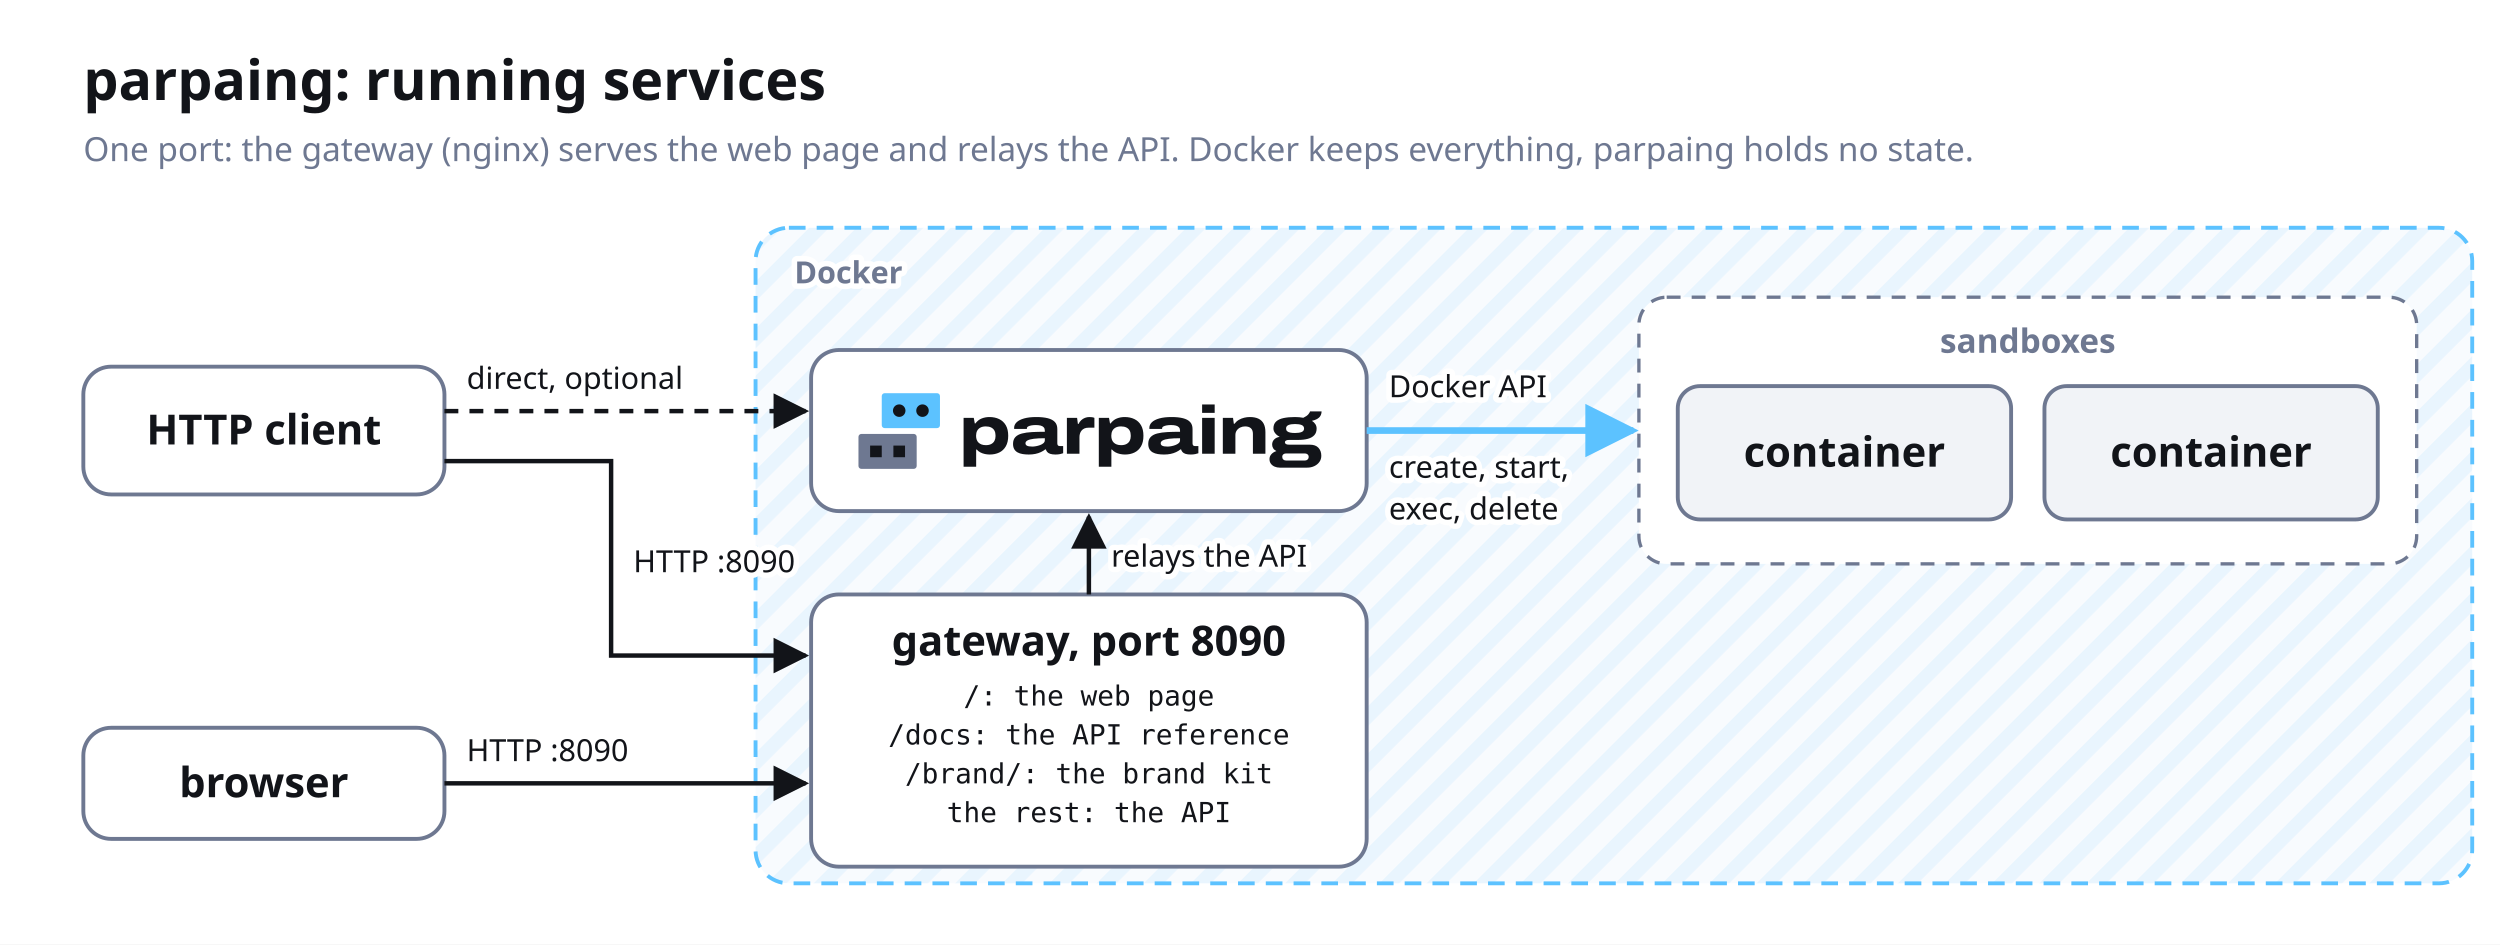
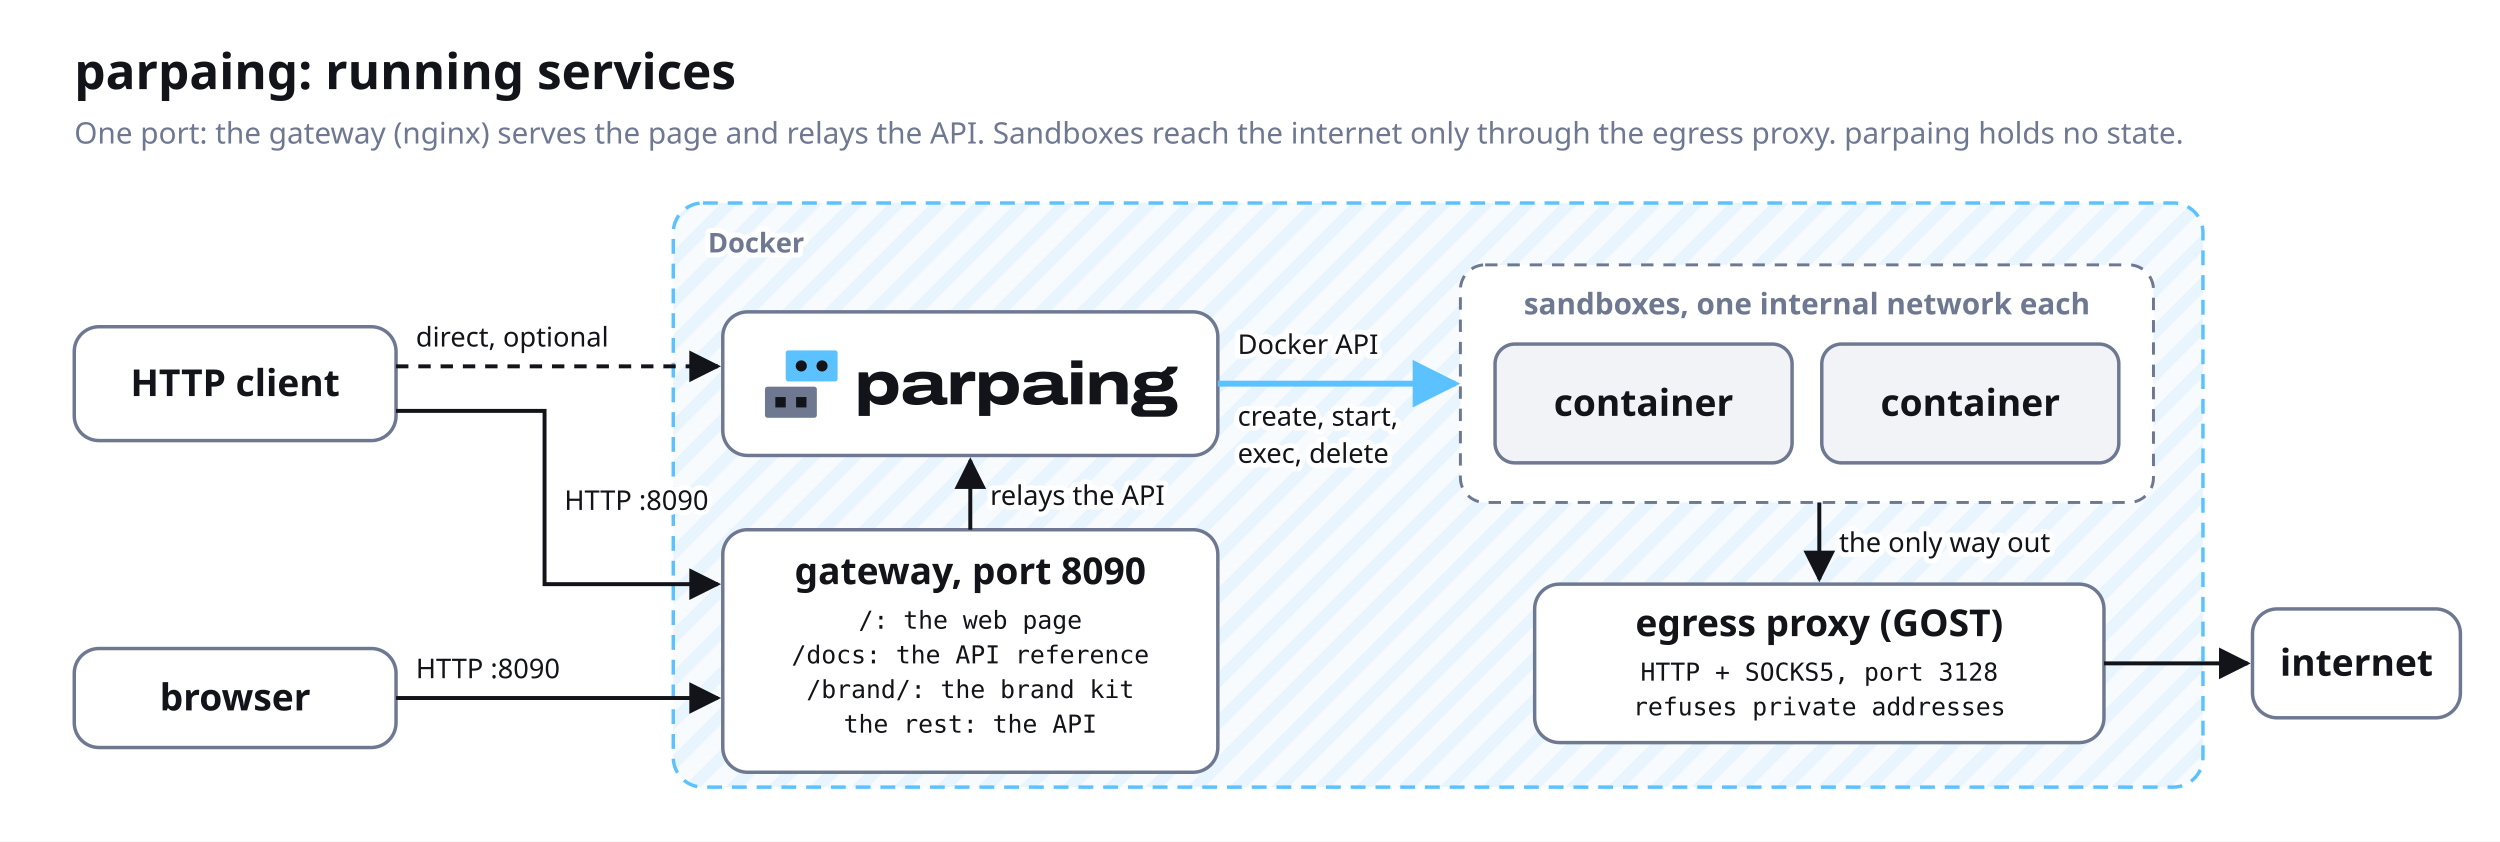
- <svg xmlns="http://www.w3.org/2000/svg" width="900" height="340" viewBox="0 0 900 340">
+ <svg xmlns="http://www.w3.org/2000/svg" width="1010" height="340" viewBox="0 0 1010 340">
  <style>
    text { font-family: Archivo, "Segoe UI", sans-serif; font-size: 12px; font-weight: 500; fill: #121419; }
    .title { font-size: 20px; font-weight: 800; }
    .sub { fill: #6e7891; }
    .h { font-size: 15px; font-weight: 800; }
    .frame { font-weight: 800; fill: #6e7891; }
    .code { font-family: "Martian Mono", Consolas, "DejaVu Sans Mono", monospace; font-size: 10px; }
    .lbl { font-size: 11px; paint-order: stroke; stroke: #fff; stroke-width: 4px; stroke-linejoin: round; }
    .ext { fill: #fff; stroke: #6e7891; stroke-width: 1.4; }
    .sbx { fill: #f1f3f7; stroke: #6e7891; stroke-width: 1.4; }
    .http { stroke: #121419; stroke-width: 1.6; fill: none; marker-end: url(#a-http); }
    .opt { stroke: #121419; stroke-width: 1.6; fill: none; stroke-dasharray: 5 4; marker-end: url(#a-http); }
    .api { stroke: #5cc2ff; stroke-width: 2.4; fill: none; marker-end: url(#a-api); }
  </style>
  <defs>
    <marker id="a-http" viewBox="0 0 10 10" refX="9" refY="5" markerWidth="8" markerHeight="8" orient="auto-start-reverse">
      <path d="M0,0 L10,5 L0,10 z" fill="#121419" />
    </marker>
    <marker id="a-api" viewBox="0 0 10 10" refX="9" refY="5" markerWidth="8" markerHeight="8" orient="auto-start-reverse">
      <path d="M0,0 L10,5 L0,10 z" fill="#5cc2ff" />
    </marker>
    <pattern id="stripes" width="12" height="12" patternUnits="userSpaceOnUse" patternTransform="rotate(45)">
      <rect width="12" height="12" fill="#f8fbfe" />
      <rect width="5" height="12" fill="#e9f5fe" />
    </pattern>
  </defs>
-   <rect width="900" height="340" fill="#ffffff" />
+   <rect width="1010" height="340" fill="#ffffff" />
  <text x="30" y="36" class="title">parpaing: running services</text>
-   <text x="30" y="58" class="sub">One port: the gateway (nginx) serves the web page and relays the API. Docker keeps everything, parpaing holds no state.</text>
+   <text x="30" y="58" class="sub">One port: the gateway (nginx) serves the page and relays the API. Sandboxes reach the internet only through the egress proxy. parpaing holds no state.</text>
  <rect x="30" y="132" width="130" height="46" rx="10" class="ext" />
  <text x="95" y="160" text-anchor="middle" class="h">HTTP client</text>
  <rect x="272" y="82" width="618" height="236" rx="12" fill="url(#stripes)" stroke="#5cc2ff" stroke-width="1.4" stroke-dasharray="6 4" />
  <text x="286" y="102" class="frame lbl">Docker</text>
  <rect x="292" y="126" width="200" height="58" rx="10" class="ext" />
  <g transform="translate(308 140.5) scale(0.2445)">
    <g transform="scale(2.1429) translate(-2 -2)">
      <rect x="20" y="4" width="40" height="24" rx="2" fill="#5cc2ff" />
      <circle cx="32" cy="16" r="4.3" fill="#121419" />
      <circle cx="48" cy="16" r="4.3" fill="#121419" />
      <rect x="4" y="32" width="40" height="24" rx="2" fill="#6e7891" />
      <rect x="12" y="40" width="8" height="8" fill="#121419" />
      <rect x="28" y="40" width="8" height="8" fill="#121419" />
    </g>
    <path fill="#121419" d="M159.07 112.6V40.6H174.07L175.57 48.9H176.37Q180.37 43.6 185.72 41.5Q191.07 39.4 197.07 39.4Q205.17 39.4 211.42 42.4Q217.67 45.4 221.22 51.5Q224.77 57.6 224.77 67Q224.77 76.4 221.22 82.55Q217.67 88.7 211.52 91.65Q205.37 94.6 197.57 94.6Q194.07 94.6 190.47 93.85Q186.87 93.1 183.72 91.45Q180.57 89.8 178.37 87.2H177.57V112.6ZM191.87 80.8Q196.57 80.8 199.72 79.15Q202.87 77.5 204.47 74.55Q206.07 71.6 206.07 67.9V66.2Q206.07 62.3 204.47 59.35Q202.87 56.4 199.67 54.8Q196.47 53.2 191.77 53.2Q187.07 53.2 183.87 54.9Q180.67 56.6 179.07 59.6Q177.47 62.6 177.47 66.7V67.3Q177.47 70.3 178.37 72.8Q179.27 75.3 181.07 77.05Q182.87 78.8 185.57 79.8Q188.27 80.8 191.87 80.8ZM255.07 94.6Q250.17 94.6 245.92 93.9Q241.67 93.2 238.52 91.45Q235.37 89.7 233.62 86.65Q231.87 83.6 231.87 78.9Q231.87 72.6 235.27 68.95Q238.67 65.3 244.97 63.65Q251.27 62 259.82 61.55Q268.37 61.1 278.67 61.1V59.5Q278.67 56.4 277.12 54.6Q275.57 52.8 272.62 52Q269.67 51.2 265.27 51.2Q262.07 51.2 259.07 51.7Q256.07 52.2 254.17 53.25Q252.27 54.3 252.27 56.1V56.9H233.57Q233.47 56.5 233.47 56.2Q233.47 55.9 233.47 55.4Q233.47 50.7 237.17 47.1Q240.87 43.5 248.17 41.45Q255.47 39.4 266.17 39.4Q276.17 39.4 283.07 41.15Q289.97 42.9 293.52 46.75Q297.07 50.6 297.07 57.1V78.2Q297.07 79.9 297.87 81Q298.67 82.1 300.37 82.1H305.67V92.7Q304.27 93.3 301.17 93.95Q298.07 94.6 294.57 94.6Q289.67 94.6 286.67 93.6Q283.67 92.6 282.22 90.85Q280.77 89.1 280.17 87H279.37Q276.57 89.3 272.82 91.05Q269.07 92.8 264.67 93.7Q260.27 94.6 255.07 94.6ZM260.27 82.9Q262.57 82.9 265.62 82.35Q268.67 81.8 271.67 80.7Q274.67 79.6 276.67 77.85Q278.67 76.1 278.67 73.6V70.6Q268.77 70.6 262.47 71.4Q256.17 72.2 253.17 73.85Q250.17 75.5 250.17 78.1Q250.17 80.1 251.62 81.15Q253.07 82.2 255.42 82.55Q257.77 82.9 260.27 82.9ZM311.17 93.4V40.6H326.17L327.37 49.6H328.27Q329.77 46.4 332.22 44.1Q334.67 41.8 337.77 40.6Q340.87 39.4 344.37 39.4Q346.37 39.4 348.22 39.65Q350.07 39.9 351.67 40.6V55.1H342.87Q339.37 55.1 336.87 56.25Q334.37 57.4 332.77 59.35Q331.17 61.3 330.42 63.75Q329.67 66.2 329.67 69V93.4ZM358.17 112.6V40.6H373.17L374.67 48.9H375.47Q379.47 43.6 384.82 41.5Q390.17 39.4 396.17 39.4Q404.27 39.4 410.52 42.4Q416.77 45.4 420.32 51.5Q423.87 57.6 423.87 67Q423.87 76.4 420.32 82.55Q416.77 88.7 410.62 91.65Q404.47 94.6 396.67 94.6Q393.17 94.6 389.57 93.85Q385.97 93.1 382.82 91.45Q379.67 89.8 377.47 87.2H376.67V112.6ZM390.97 80.8Q395.67 80.8 398.82 79.15Q401.97 77.5 403.57 74.55Q405.17 71.6 405.17 67.9V66.2Q405.17 62.3 403.57 59.35Q401.97 56.4 398.77 54.8Q395.57 53.2 390.87 53.2Q386.17 53.2 382.97 54.9Q379.77 56.6 378.17 59.6Q376.57 62.6 376.57 66.7V67.3Q376.57 70.3 377.47 72.8Q378.37 75.3 380.17 77.05Q381.97 78.8 384.67 79.8Q387.37 80.8 390.97 80.8ZM454.17 94.6Q449.27 94.6 445.02 93.9Q440.77 93.2 437.62 91.45Q434.47 89.7 432.72 86.65Q430.97 83.6 430.97 78.9Q430.97 72.6 434.37 68.95Q437.77 65.3 444.07 63.65Q450.37 62 458.92 61.55Q467.47 61.1 477.77 61.1V59.5Q477.77 56.4 476.22 54.6Q474.67 52.8 471.72 52Q468.77 51.2 464.37 51.2Q461.17 51.2 458.17 51.7Q455.17 52.2 453.27 53.25Q451.37 54.3 451.37 56.1V56.9H432.67Q432.57 56.5 432.57 56.2Q432.57 55.9 432.57 55.4Q432.57 50.7 436.27 47.1Q439.97 43.5 447.27 41.45Q454.57 39.4 465.27 39.4Q475.27 39.4 482.17 41.15Q489.07 42.9 492.62 46.75Q496.17 50.6 496.17 57.1V78.2Q496.17 79.9 496.97 81Q497.77 82.1 499.47 82.1H504.77V92.7Q503.37 93.3 500.27 93.95Q497.17 94.6 493.67 94.6Q488.77 94.6 485.77 93.6Q482.77 92.6 481.32 90.85Q479.87 89.1 479.27 87H478.47Q475.67 89.3 471.92 91.05Q468.17 92.8 463.77 93.7Q459.37 94.6 454.17 94.6ZM459.37 82.9Q461.67 82.9 464.72 82.35Q467.77 81.8 470.77 80.7Q473.77 79.6 475.77 77.85Q477.77 76.1 477.77 73.6V70.6Q467.87 70.6 461.57 71.4Q455.27 72.2 452.27 73.85Q449.27 75.5 449.27 78.1Q449.27 80.1 450.72 81.15Q452.17 82.2 454.52 82.55Q456.87 82.9 459.37 82.9ZM510.27 33.3V20.9H528.77V33.3ZM510.27 93.4V40.6H528.77V93.4ZM540.77 93.4V40.6H555.77L556.97 49.4H557.87Q560.67 45.7 564.37 43.55Q568.07 41.4 572.22 40.4Q576.37 39.4 580.47 39.4Q588.17 39.4 593.27 41.85Q598.37 44.3 600.92 49.25Q603.47 54.2 603.47 61.6V93.4H585.07V64.1Q585.07 61.4 584.32 59.35Q583.57 57.3 582.12 55.95Q580.67 54.6 578.52 53.9Q576.37 53.2 573.57 53.2Q569.67 53.2 566.42 54.8Q563.17 56.4 561.22 59.25Q559.27 62.1 559.27 65.9V93.4ZM624.57 113.9Q620.57 113.9 617.12 112.45Q613.67 111 611.57 108.2Q609.47 105.4 609.47 101.3Q609.47 97.2 612.27 94.1Q615.07 91 619.67 89.5Q616.37 87.9 614.87 85.35Q613.37 82.8 613.37 79.9Q613.37 75.5 616.42 72.4Q619.47 69.3 624.47 68.6Q620.47 66.5 617.87 63.25Q615.27 60 615.27 56.1Q615.27 49.7 619.17 46.05Q623.07 42.4 630.22 40.9Q637.37 39.4 647.07 39.4Q650.47 39.4 653.52 39.7Q656.57 40 659.27 40.5Q664.37 38.1 666.62 35.45Q668.87 32.8 669.17 31.1H686.17Q686.07 35 684.37 37.8Q682.67 40.6 679.52 42.3Q676.37 44 671.97 45Q675.27 47.1 677.07 49.95Q678.87 52.8 678.87 56.4Q678.87 62.4 675.47 66.1Q672.07 69.8 665.97 71.45Q659.87 73.1 651.67 73.1H638.37Q635.17 73.1 633.67 74.05Q632.17 75 632.17 76.5Q632.17 78.1 633.57 79.1Q634.97 80.1 638.57 80.1H668.97Q677.37 80.1 681.57 84.7Q685.77 89.3 685.77 96.4Q685.77 101.7 682.92 105.6Q680.07 109.5 675.37 111.7Q670.67 113.9 664.97 113.9ZM633.67 103.4H661.57Q663.17 103.4 664.42 102.75Q665.67 102.1 666.42 100.9Q667.17 99.7 667.17 98.1Q667.17 95.7 665.52 94.35Q663.87 93 661.57 93H633.97Q631.47 93 629.87 94.3Q628.27 95.6 628.27 98Q628.27 100.5 629.82 101.95Q631.37 103.4 633.67 103.4ZM647.07 62.9Q653.37 62.9 656.87 61.4Q660.37 59.9 660.37 56.3Q660.37 52.7 656.87 51.2Q653.37 49.7 647.07 49.7Q640.87 49.7 637.37 51.2Q633.87 52.7 633.87 56.3Q633.87 58.8 635.47 60.25Q637.07 61.7 640.02 62.3Q642.97 62.9 647.07 62.9Z" />
  </g>
  <rect x="590" y="107" width="280" height="96" rx="10" fill="#fff" stroke="#6e7891" stroke-width="1.2" stroke-dasharray="5 4" />
-   <text x="730" y="127" text-anchor="middle" class="frame">sandboxes</text>
+   <text x="730" y="127" text-anchor="middle" class="frame">sandboxes, one internal network each</text>
  <rect x="604" y="139" width="120" height="48" rx="8" class="sbx" />
  <text x="664" y="168" text-anchor="middle" class="h">container</text>
  <rect x="736" y="139" width="120" height="48" rx="8" class="sbx" />
  <text x="796" y="168" text-anchor="middle" class="h">container</text>
  <rect x="30" y="262" width="130" height="40" rx="10" class="ext" />
  <text x="95" y="287" text-anchor="middle" class="h">browser</text>
  <path d="M160,282 L290,282" class="http" />
  <text x="168" y="274" class="lbl">HTTP :8090</text>
  <path d="M160,166 L220,166 L220,236 L290,236" class="http" />
  <text x="228" y="206" class="lbl">HTTP :8090</text>
  <path d="M160,148 L290,148" class="opt" />
  <text x="168" y="140" class="lbl">direct, optional</text>
  <rect x="292" y="214" width="200" height="98" rx="10" class="ext" />
  <text x="392" y="236" text-anchor="middle" class="h">gateway, port 8090</text>
  <text x="392" y="254" text-anchor="middle" class="code">/: the web page</text>
  <text x="392" y="268" text-anchor="middle" class="code">/docs: the API reference</text>
  <text x="392" y="282" text-anchor="middle" class="code">/brand/: the brand kit</text>
  <text x="392" y="296" text-anchor="middle" class="code">the rest: the API</text>
  <path d="M392,214 L392,186" class="http" />
  <text x="400" y="204" class="lbl">relays the API</text>
+   <rect x="620" y="236" width="230" height="64" rx="10" class="ext" />
+   <text x="735" y="257" text-anchor="middle" class="h">egress proxy (GOST)</text>
+   <text x="735" y="275" text-anchor="middle" class="code">HTTP + SOCKS5, port 3128</text>
+   <text x="735" y="289" text-anchor="middle" class="code">refuses private addresses</text>
+   <path d="M735,203 L735,234" class="http" />
+   <text x="743" y="223" class="lbl">the only way out</text>
+   <rect x="910" y="246" width="84" height="44" rx="10" class="ext" />
+   <text x="952" y="273" text-anchor="middle" class="h">internet</text>
+   <path d="M850,268 L908,268" class="http" />
  <path d="M492,155 L588,155" class="api" />
  <text x="500" y="143" class="lbl">Docker API</text>
  <text x="500" y="172" class="lbl">create, start,</text>
  <text x="500" y="187" class="lbl">exec, delete</text>
</svg>
